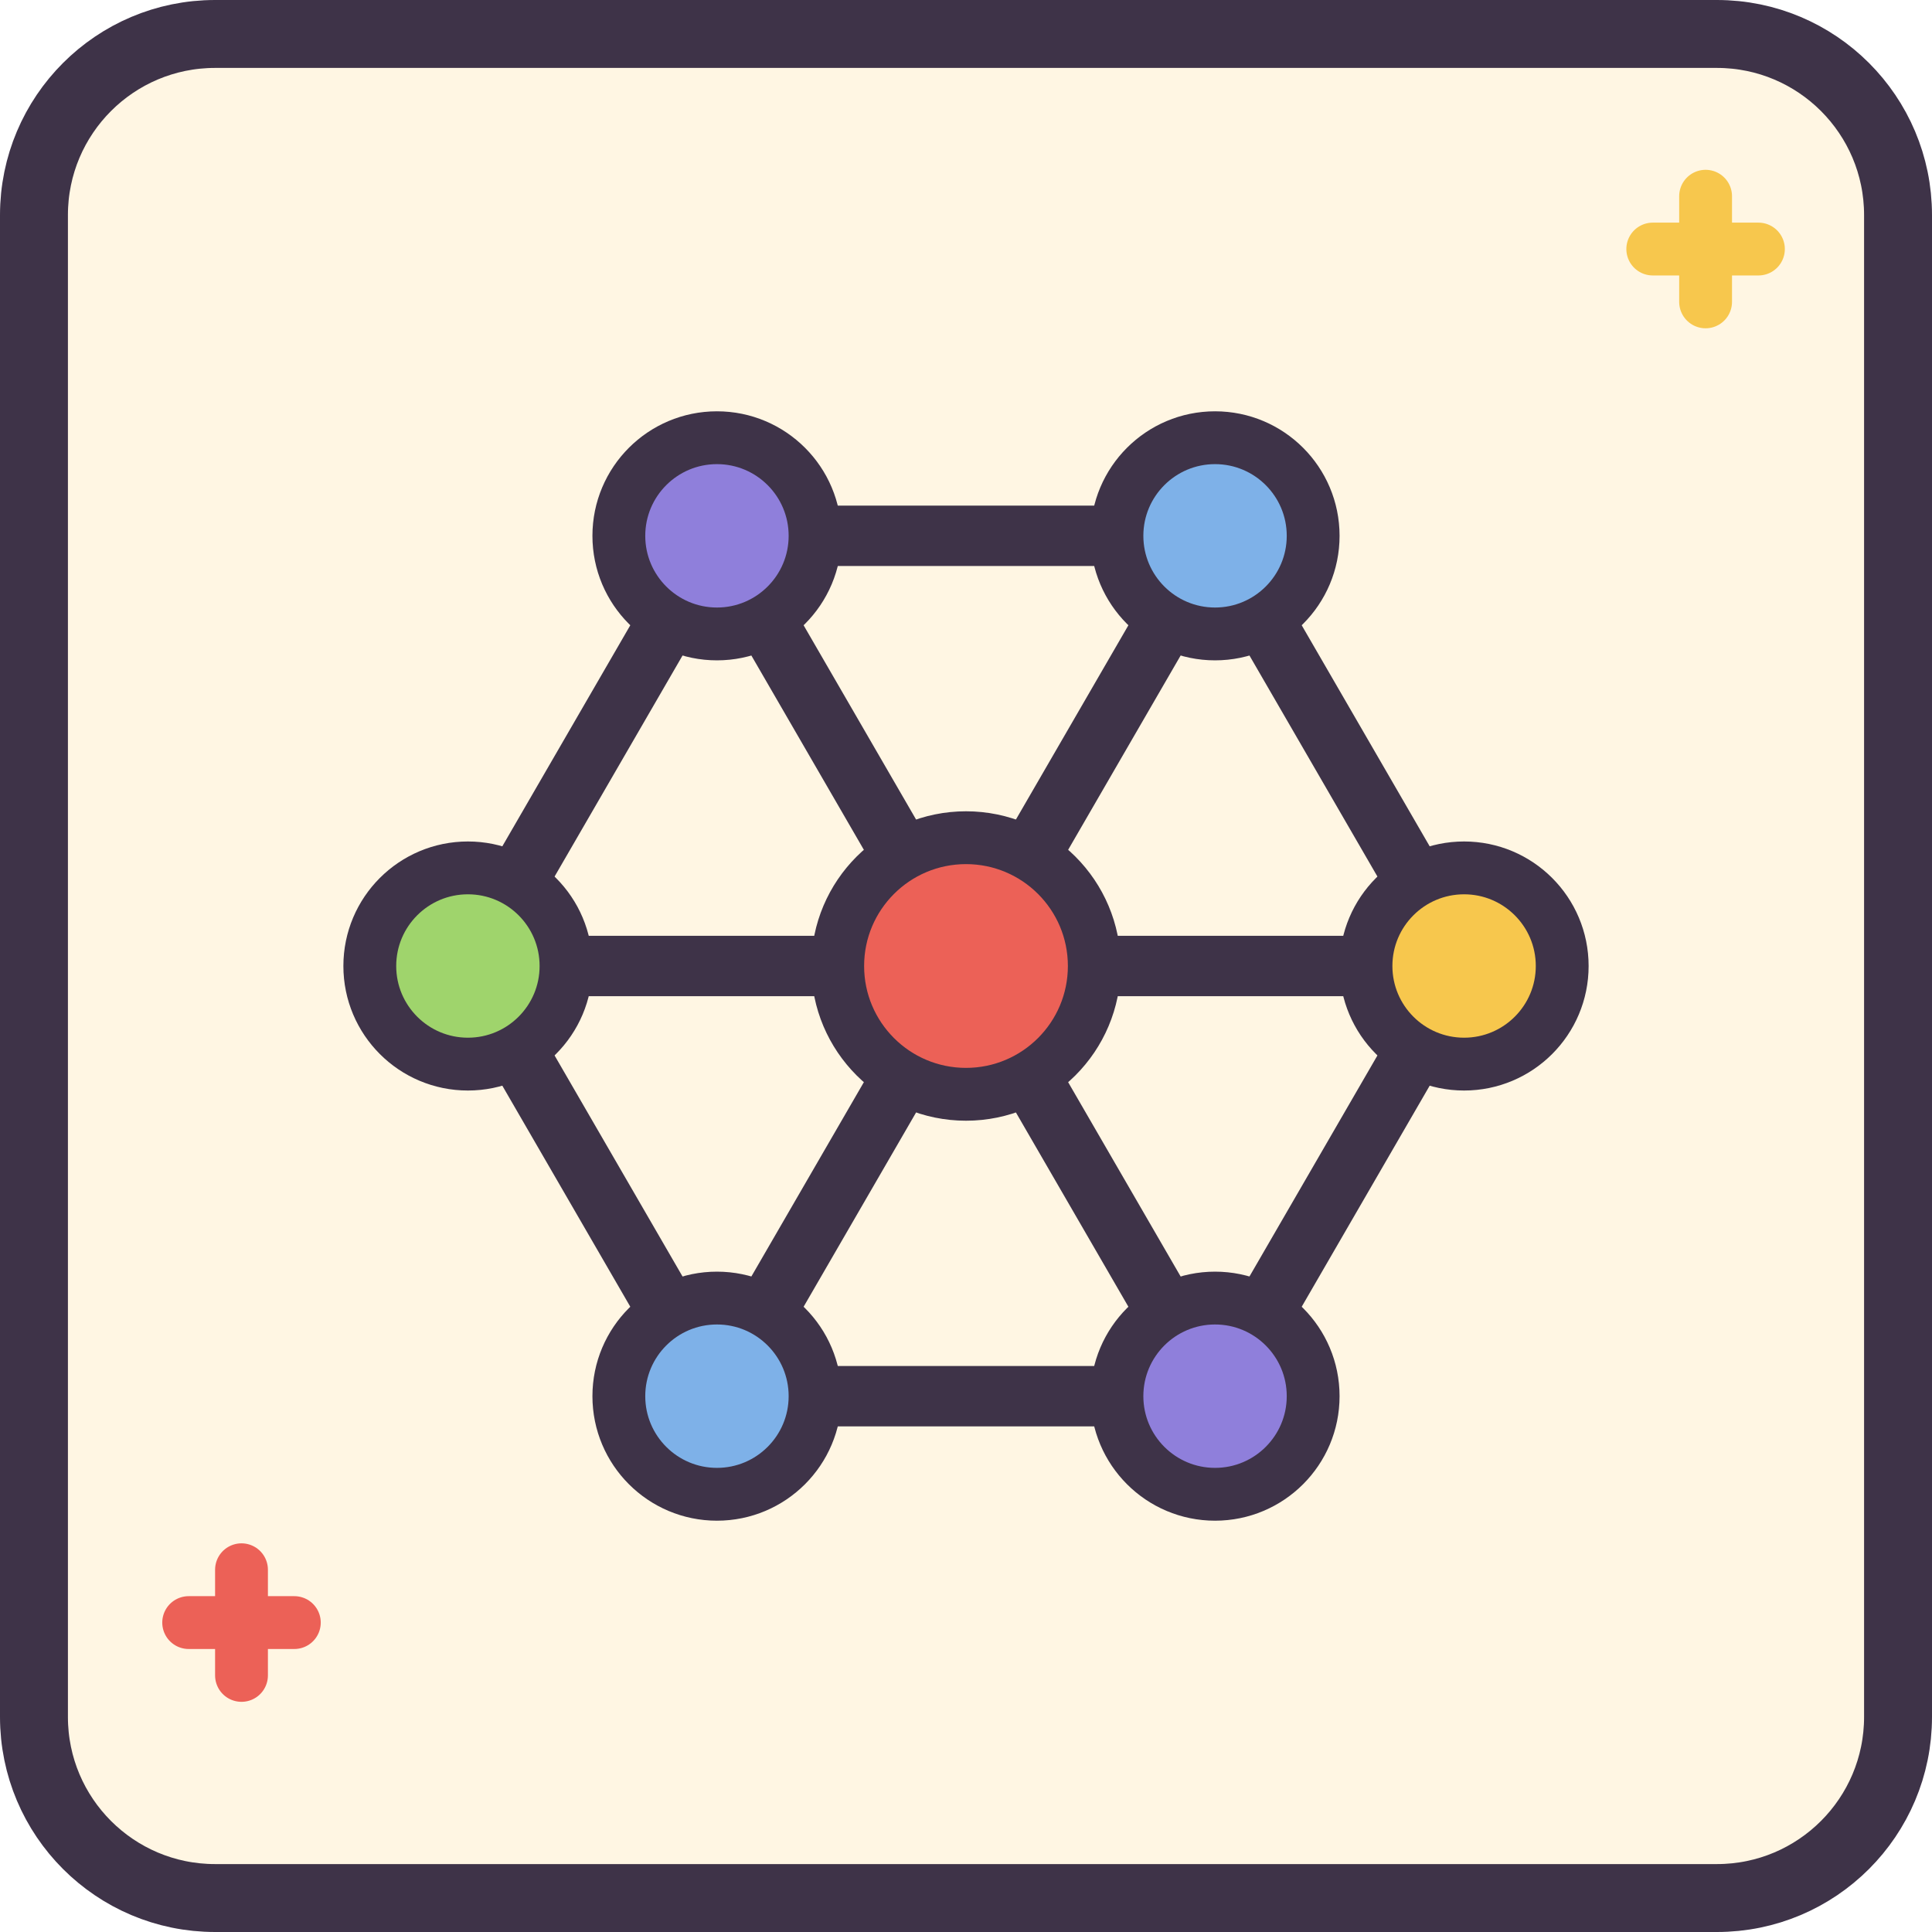
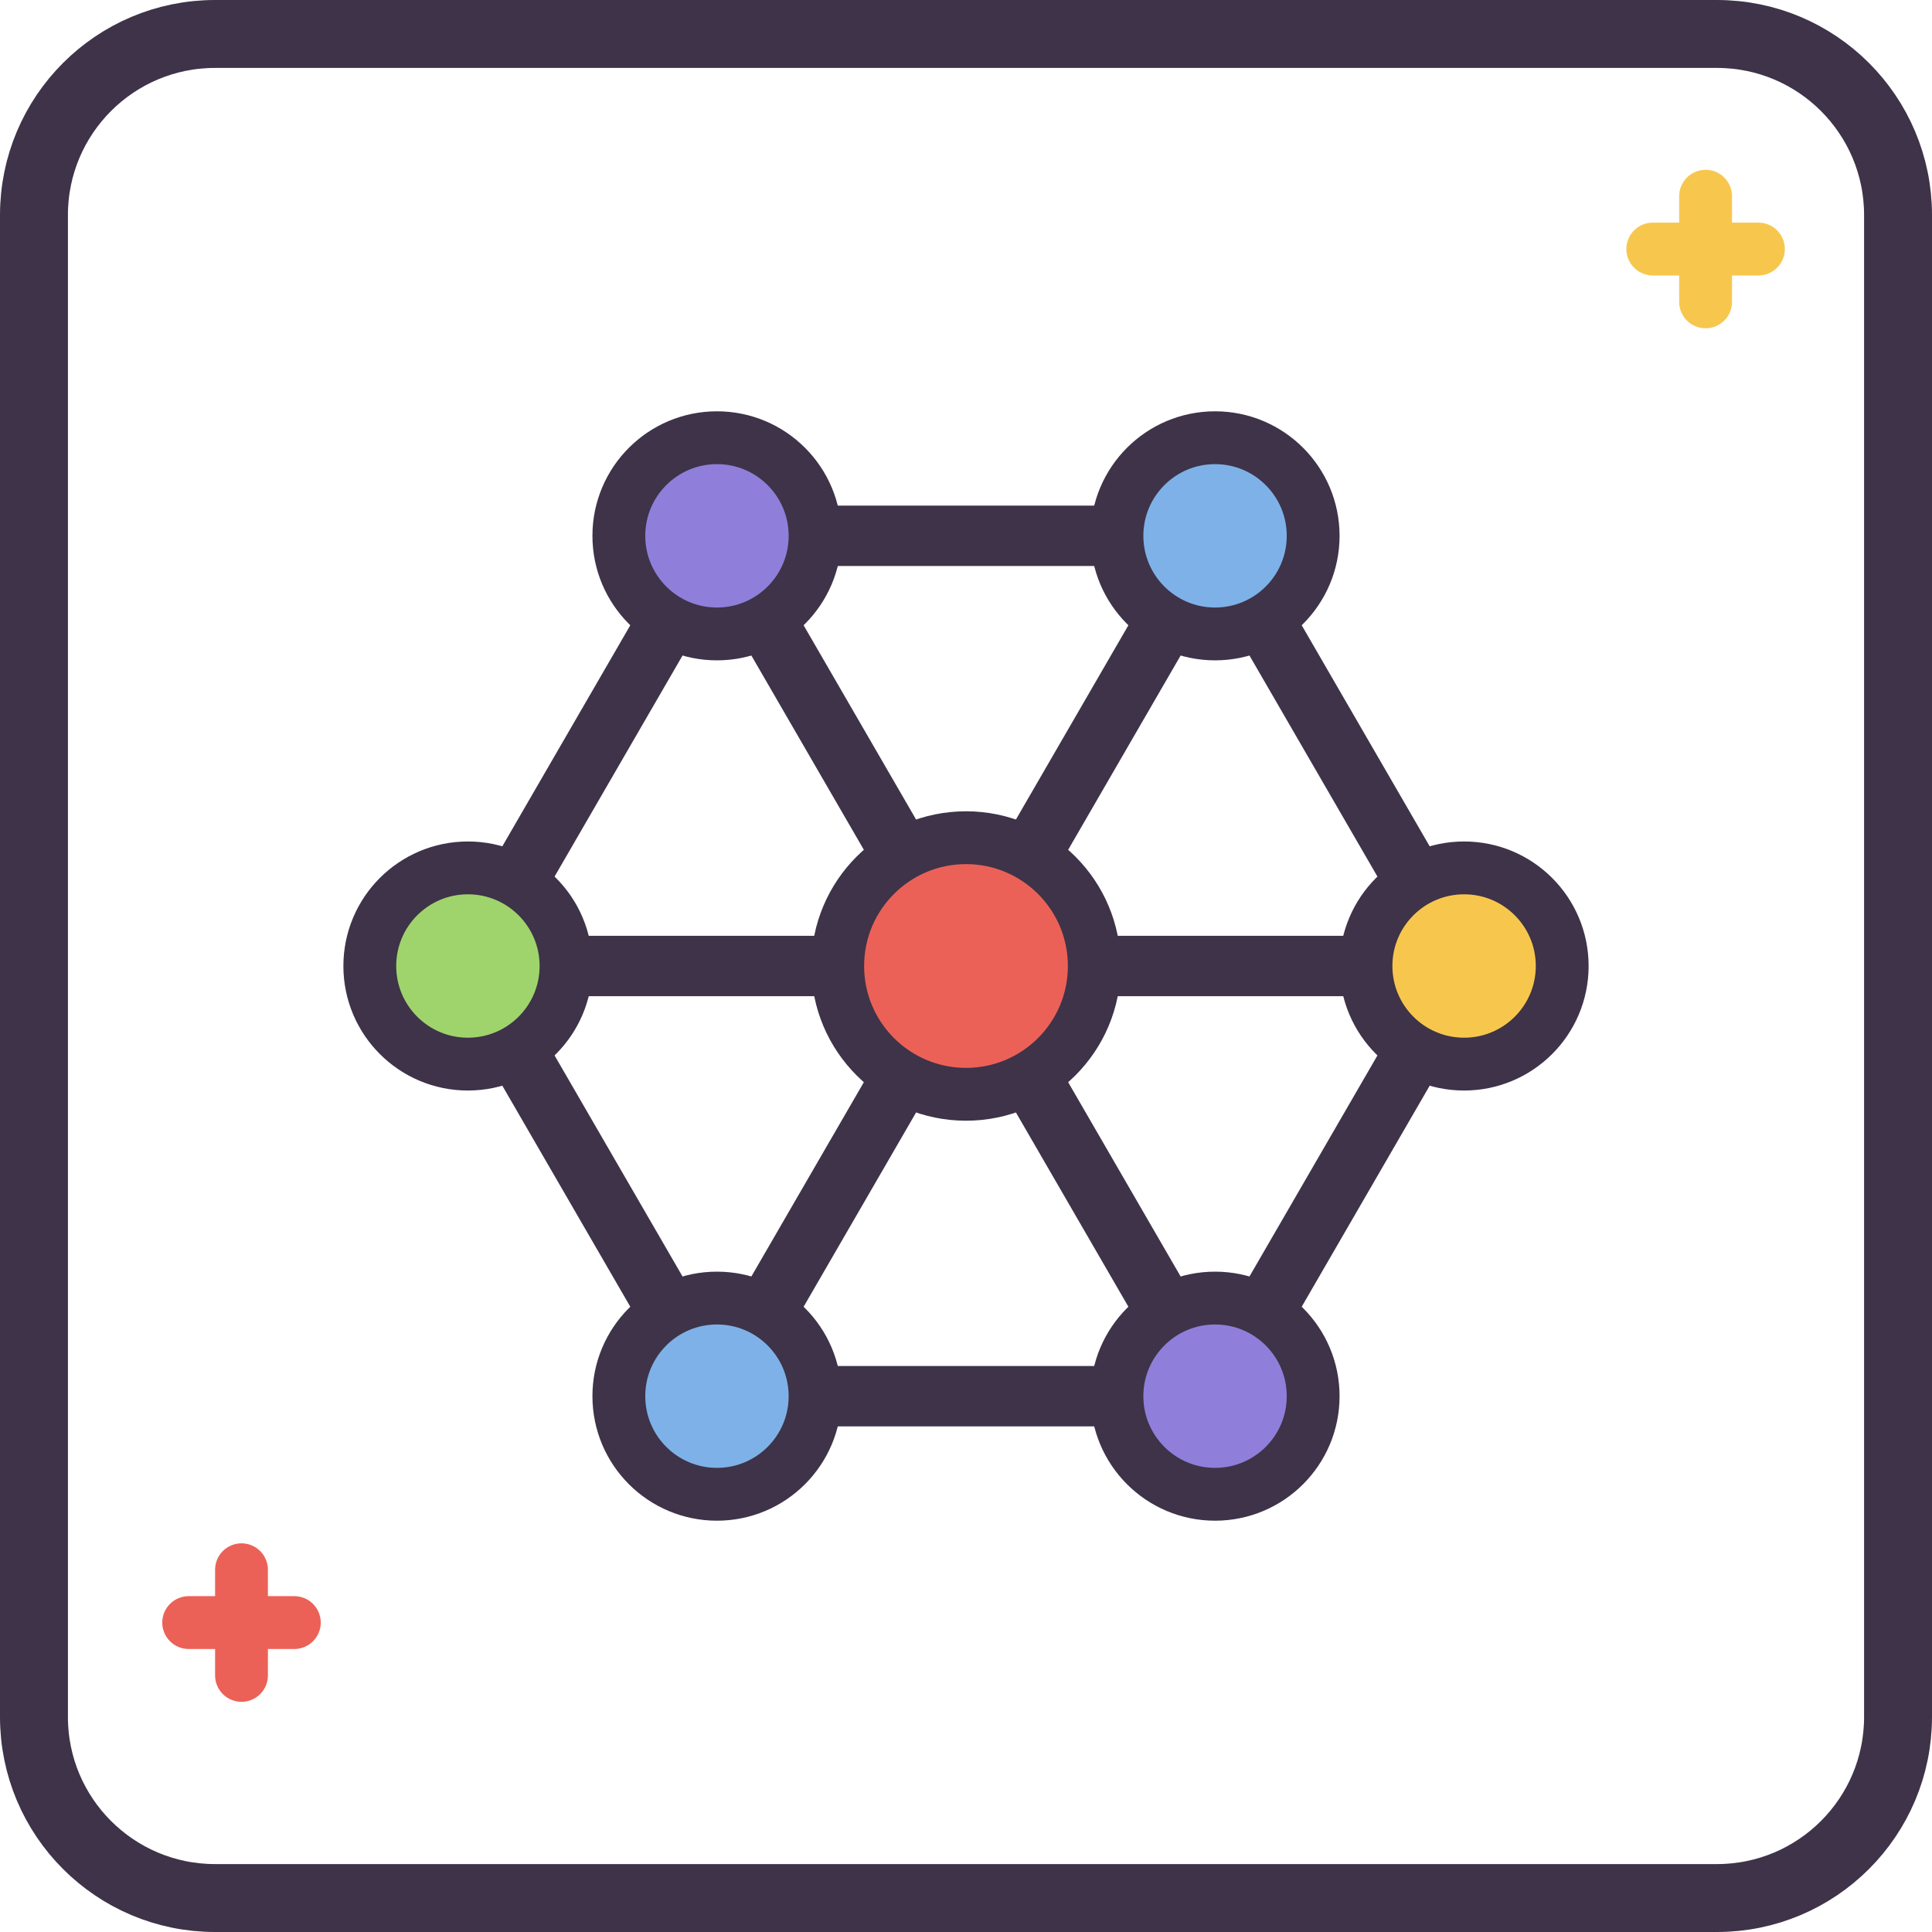
<svg xmlns="http://www.w3.org/2000/svg" viewBox="0 0 256 256">
-   <rect x="4.5" y="4.5" width="247" height="247" rx="24" fill="#FFF6E3" stroke="#3E3348" stroke-width="9" />
+   <rect x="4.5" y="4.5" width="247" height="247" rx="24" fill="none" stroke="#3E3348" stroke-width="9" />
  <g stroke="#3E3348" stroke-width="8" fill="none">
    <path d="M128 128 194 128M128 128 161 71M128 128 95 71M128 128 62 128M128 128 95 185M128 128 161 185" />
    <path d="M194 128 161 71 95 71 62 128 95 185 161 185z" />
  </g>
  <circle cx="194" cy="128" r="13" fill="#F7C74D" stroke="#3E3348" stroke-width="7" />
  <circle cx="161" cy="71" r="13" fill="#7EB1E8" stroke="#3E3348" stroke-width="7" />
  <circle cx="95" cy="71" r="13" fill="#8F7FDB" stroke="#3E3348" stroke-width="7" />
  <circle cx="62" cy="128" r="13" fill="#9FD46C" stroke="#3E3348" stroke-width="7" />
  <circle cx="95" cy="185" r="13" fill="#7EB1E8" stroke="#3E3348" stroke-width="7" />
  <circle cx="161" cy="185" r="13" fill="#8F7FDB" stroke="#3E3348" stroke-width="7" />
  <circle cx="128" cy="128" r="17" fill="#EC6157" stroke="#3E3348" stroke-width="7" />
  <path d="M226 40v-14M219 33h14" stroke="#F7C74D" stroke-width="7" stroke-linecap="round" />
  <path d="M32 222v-14M25 215h14" stroke="#EC6157" stroke-width="7" stroke-linecap="round" />
</svg>
